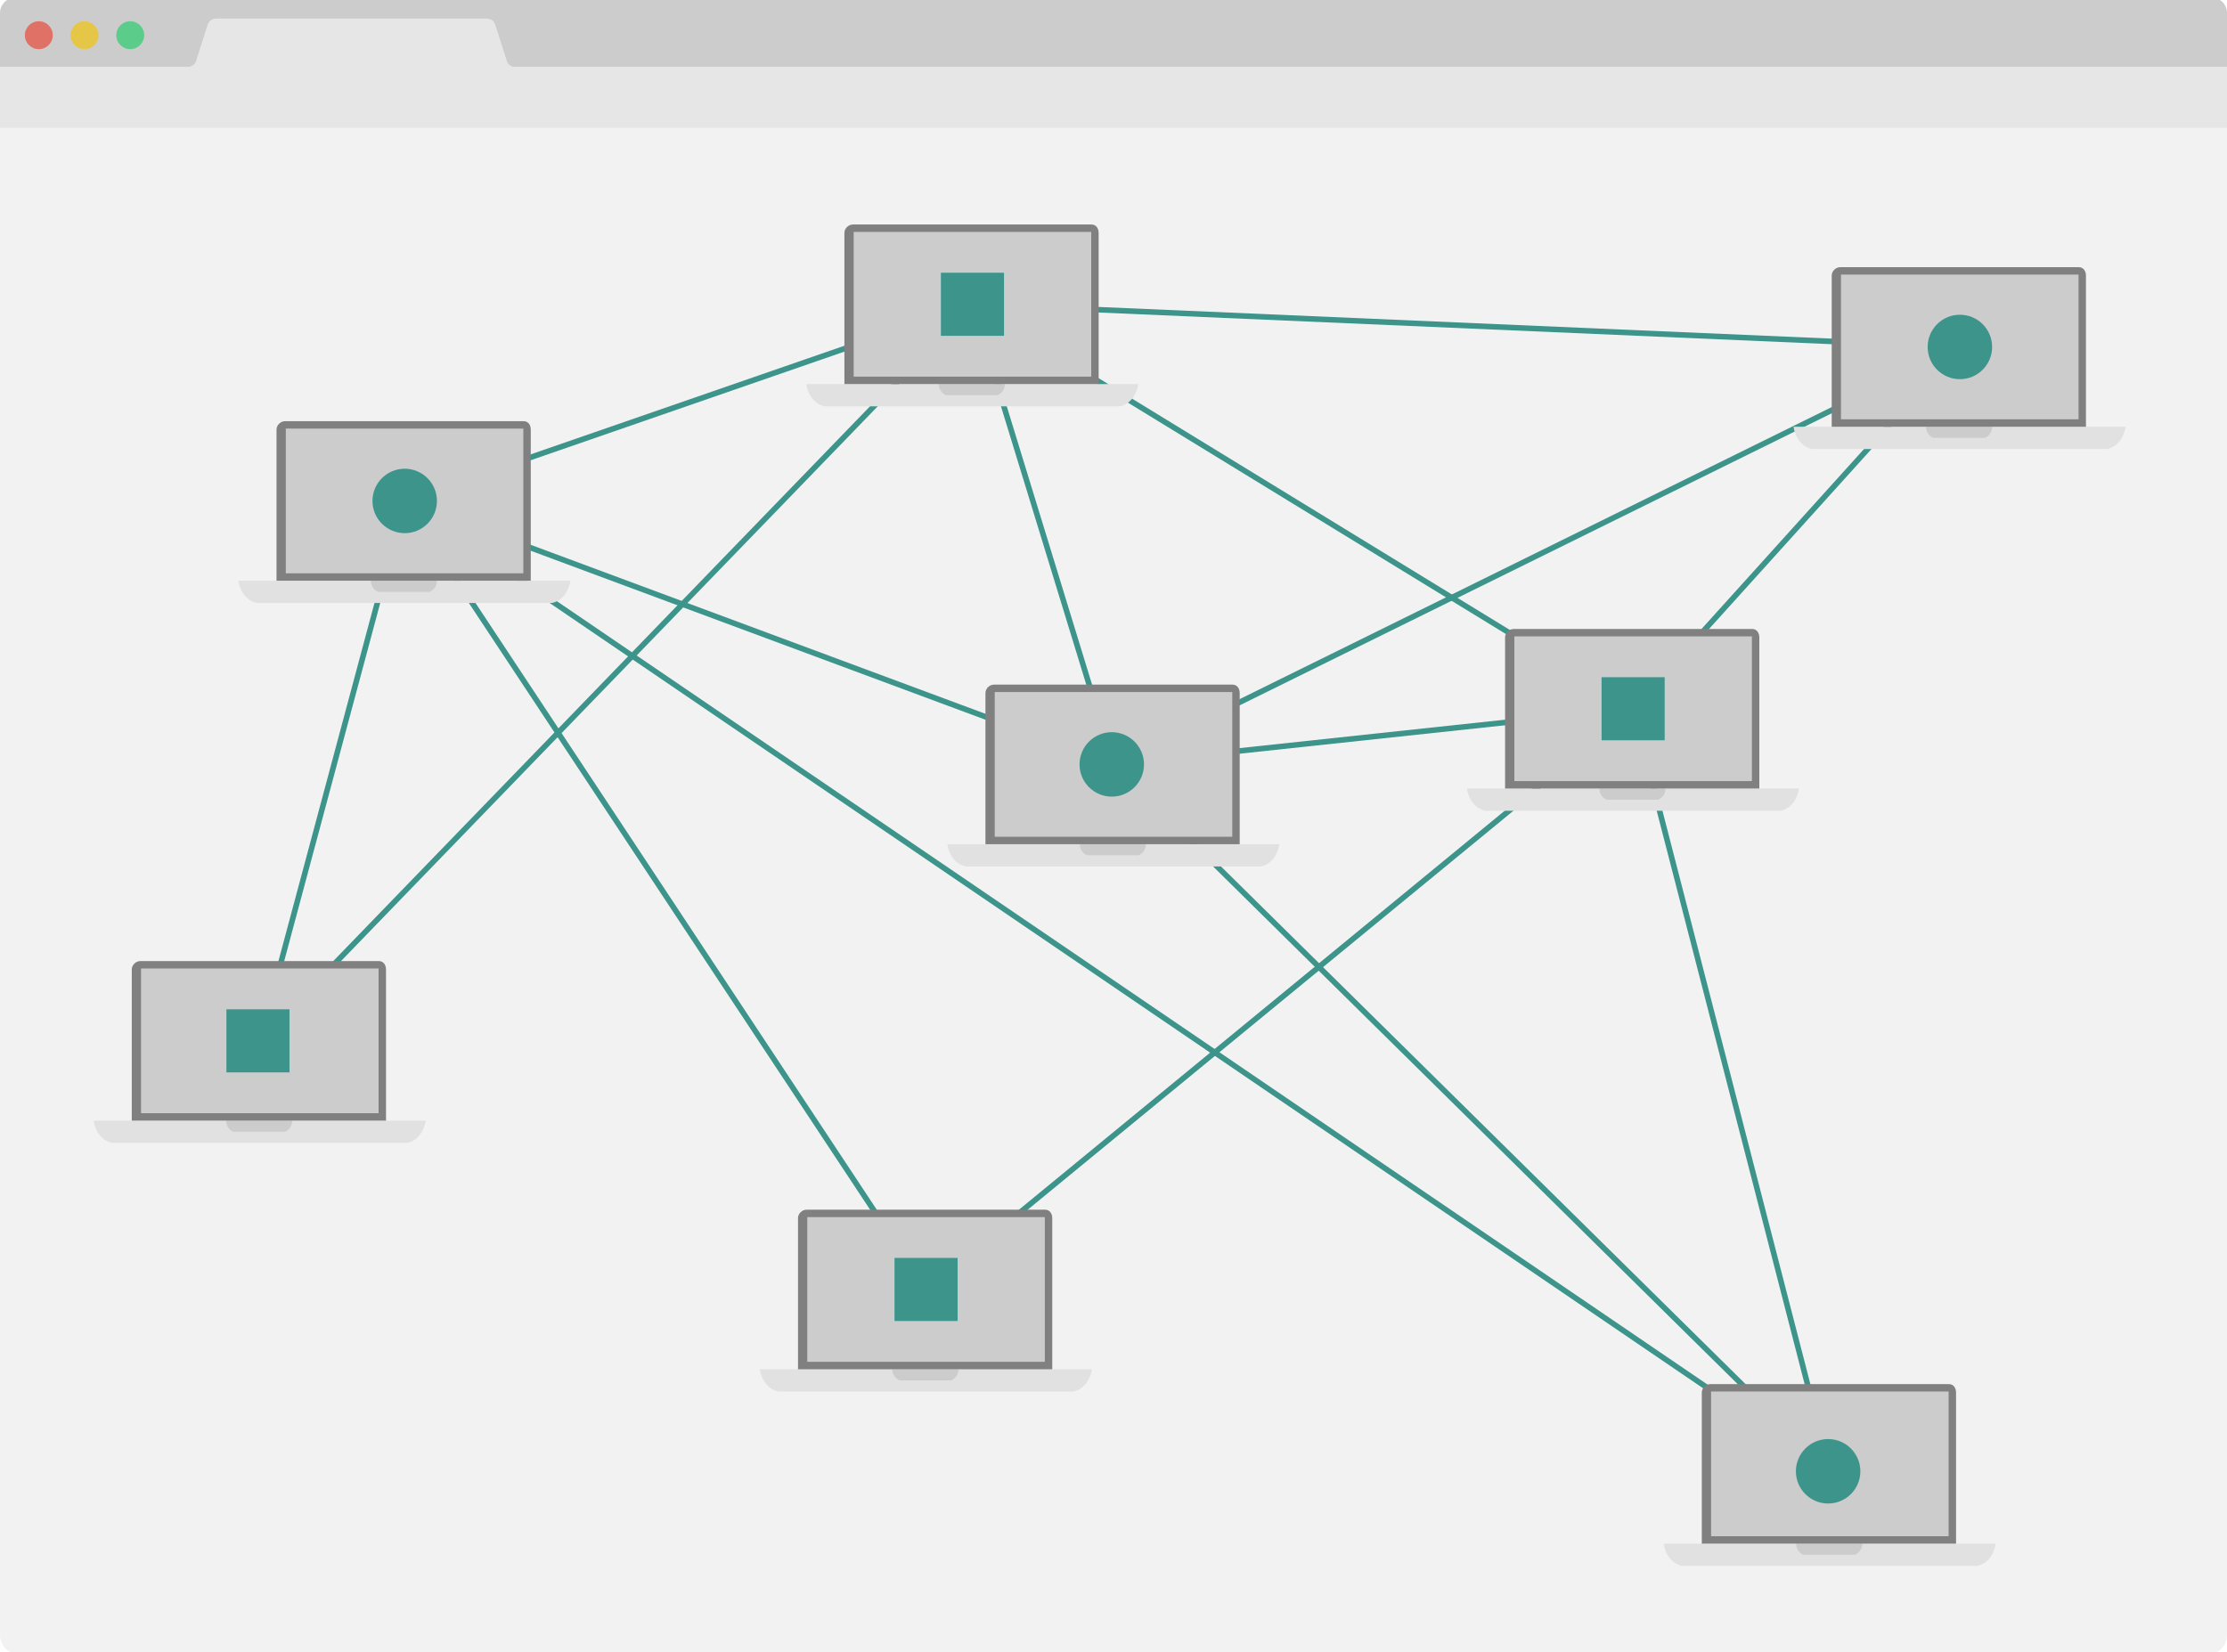
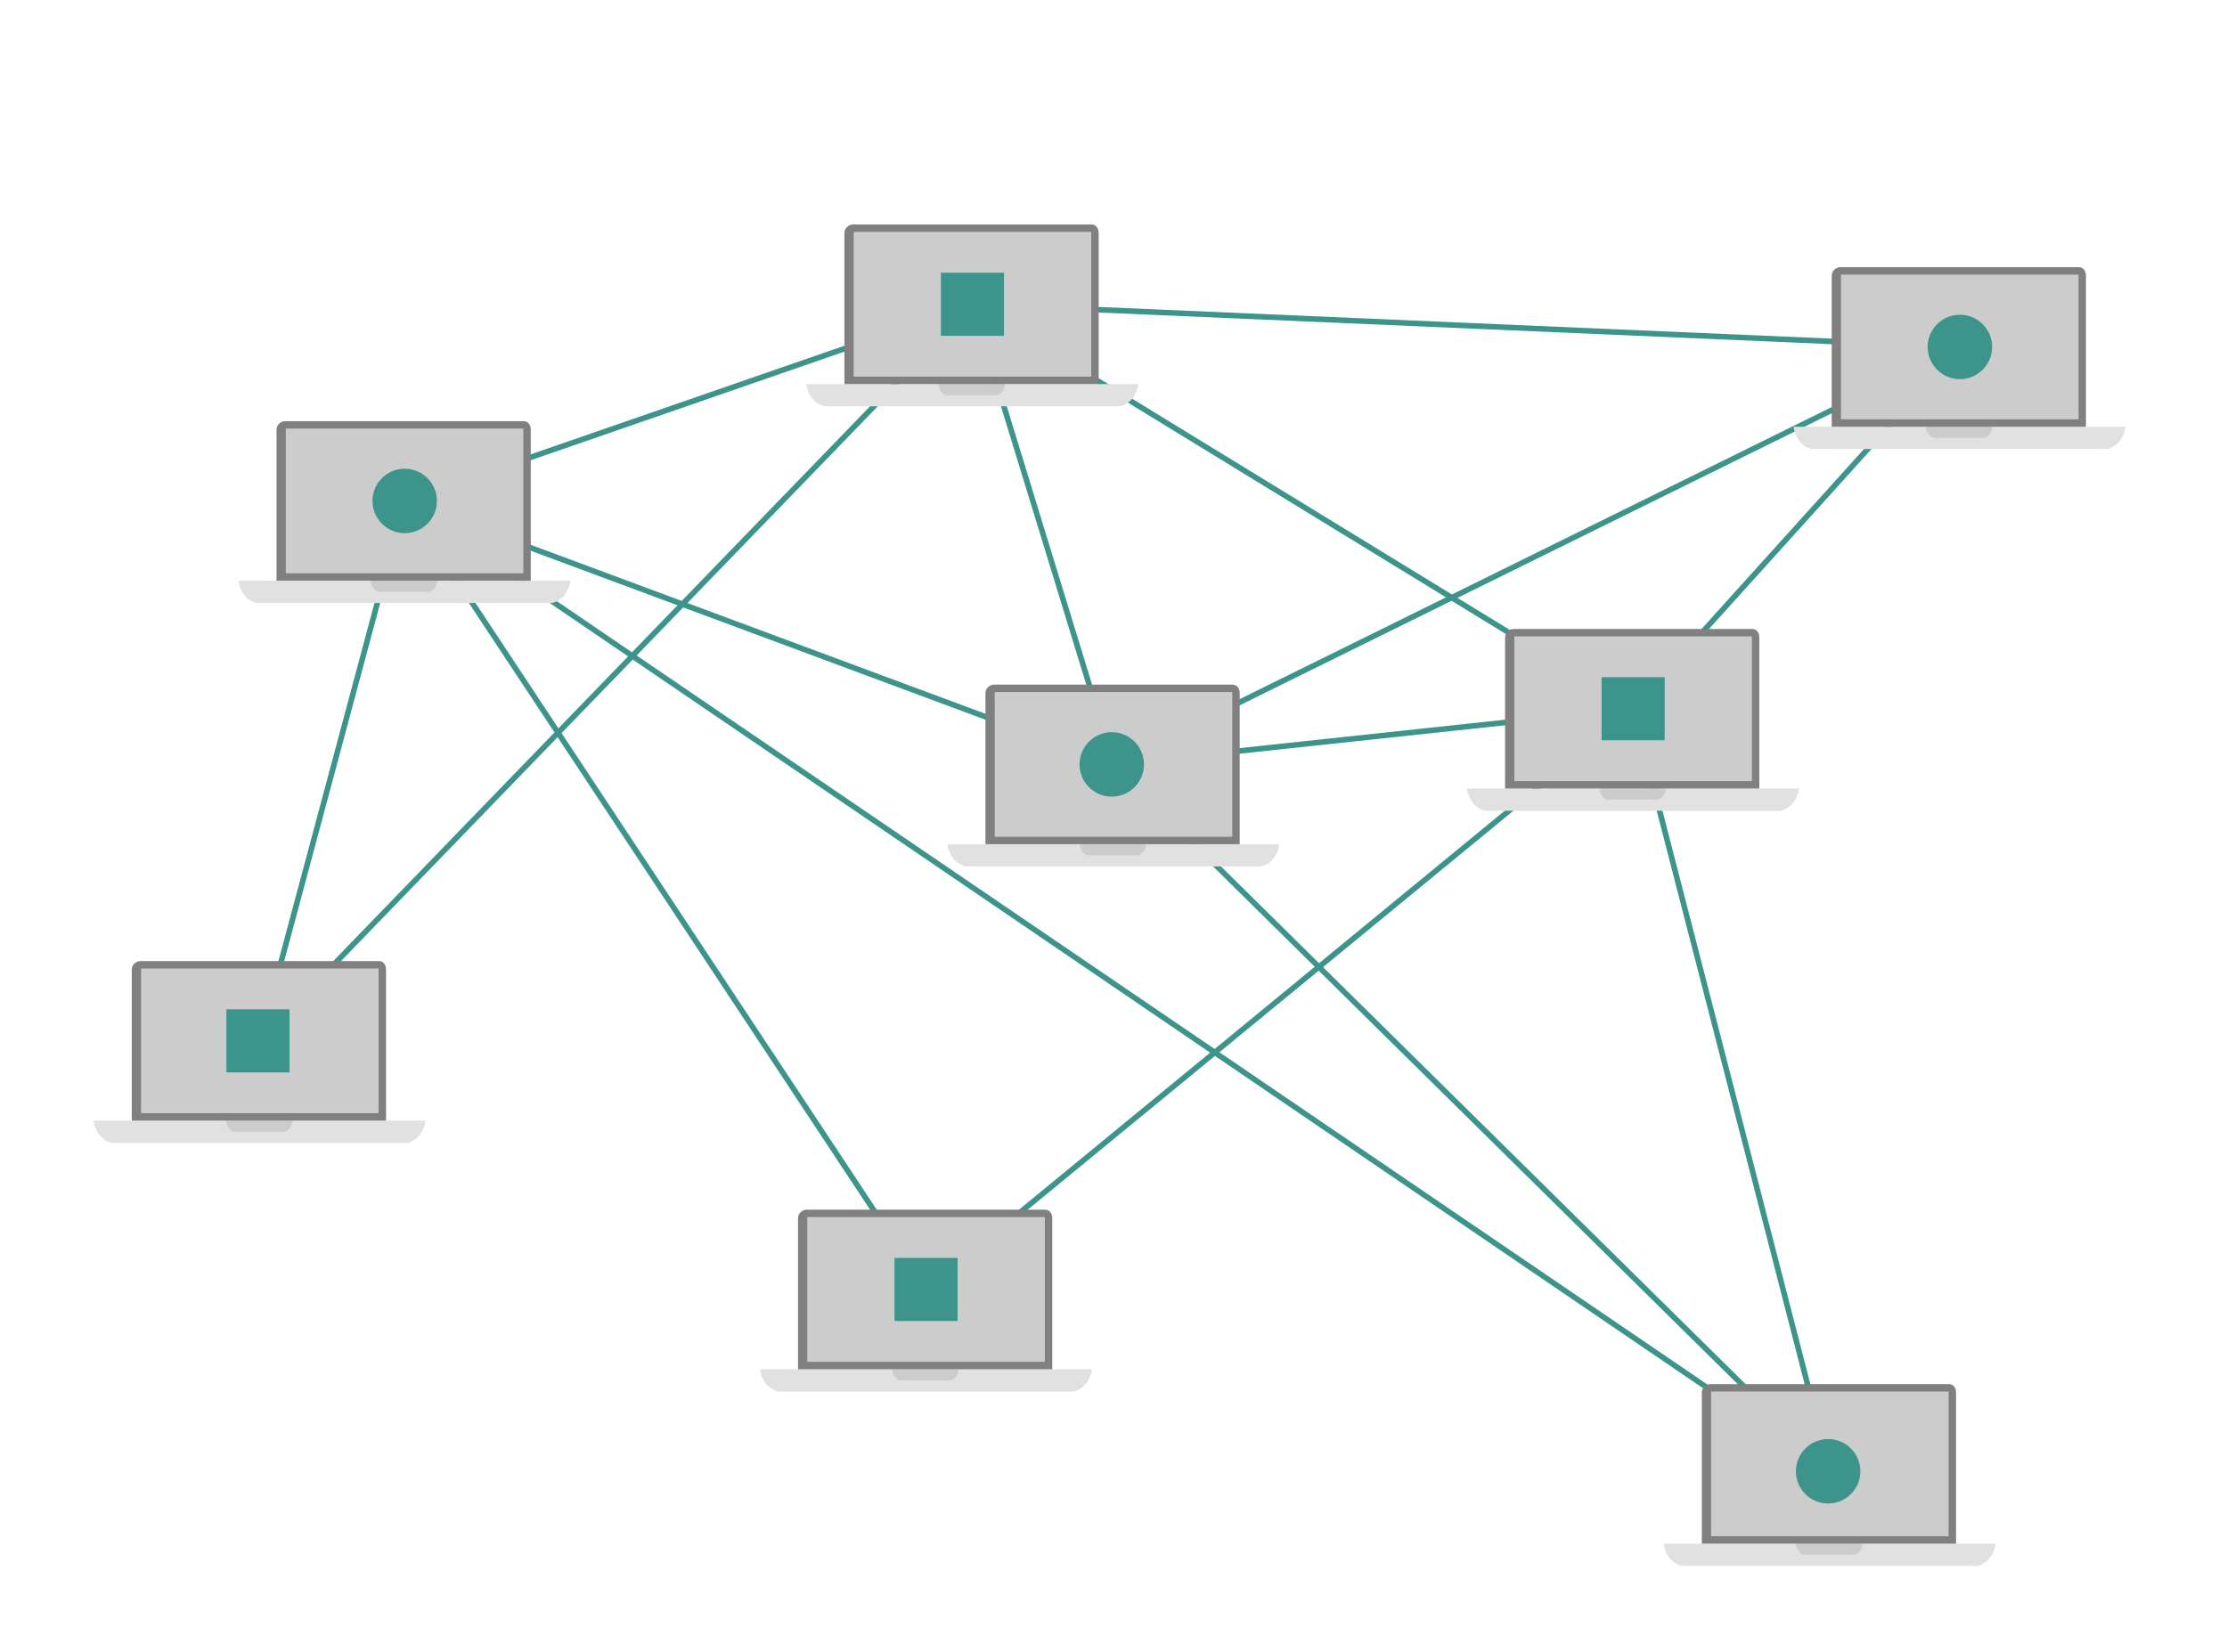
<svg xmlns="http://www.w3.org/2000/svg" version="1.1" id="Layer_1" x="0px" y="0px" width="1200px" height="890px" viewBox="0 0 1200 890" enable-background="new 0 0 1200 890" xml:space="preserve">
-   <path fill="#CCCCCC" d="M1200,36H0V6.99C0,2.578,3.388-1,7.566-1h1184.955C1196.7-1,1200,2.578,1200,6.99V36z" />
-   <circle opacity="0.71" fill="#E74C3C" cx="20.917" cy="18.977" r="7.526" />
-   <circle opacity="0.71" fill="#F1C40F" cx="45.546" cy="18.977" r="7.525" />
-   <circle opacity="0.71" fill="#2ECC71" cx="70.176" cy="18.977" r="7.526" />
-   <path fill="#E6E6E6" d="M266.886,13.359c-0.632-1.901-2.147-3.359-4.794-3.359H116.663c-2.647,0-4.162,1.525-4.794,3.359  l-6.392,20.028C104.927,34.982,102.28,36,102.28,36h174.195c0,0-2.646-0.867-3.196-2.612L266.886,13.359z" />
-   <path fill="#F2F2F2" d="M1200,881.055c0,5.354-3.67,9.945-8.306,9.945H8.394C3.758,891,0,886.409,0,881.055V69h1200V881.055z" />
-   <rect y="36" fill="#E6E6E6" width="1200" height="33" />
  <line fill="none" stroke="#3C948B" stroke-width="3" stroke-miterlimit="10" x1="218.07" y1="270" x2="524.07" y2="164" />
  <line fill="none" stroke="#3C948B" stroke-width="3" stroke-miterlimit="10" x1="218.07" y1="270" x2="600.07" y2="412" />
  <line fill="none" stroke="#3C948B" stroke-width="3" stroke-miterlimit="10" x1="218.07" y1="270" x2="499.07" y2="695" />
  <line fill="none" stroke="#3C948B" stroke-width="3" stroke-miterlimit="10" x1="218.07" y1="270" x2="140.07" y2="561" />
  <line fill="none" stroke="#3C948B" stroke-width="3" stroke-miterlimit="10" x1="140.07" y1="561" x2="524.07" y2="164" />
  <line fill="none" stroke="#3C948B" stroke-width="3" stroke-miterlimit="10" x1="524.07" y1="164" x2="880.07" y2="382" />
  <line fill="none" stroke="#3C948B" stroke-width="3" stroke-miterlimit="10" x1="880.07" y1="382" x2="986.07" y2="793" />
  <line fill="none" stroke="#3C948B" stroke-width="3" stroke-miterlimit="10" x1="600.07" y1="412" x2="986.07" y2="793" />
  <line fill="none" stroke="#3C948B" stroke-width="3" stroke-miterlimit="10" x1="986.07" y1="793" x2="218.07" y2="270" />
  <line fill="none" stroke="#3C948B" stroke-width="3" stroke-miterlimit="10" x1="600.07" y1="412" x2="524.07" y2="164" />
  <line fill="none" stroke="#3C948B" stroke-width="3" stroke-miterlimit="10" x1="880.07" y1="382" x2="600.07" y2="412" />
  <line fill="none" stroke="#3C948B" stroke-width="3" stroke-miterlimit="10" x1="880.07" y1="382" x2="499.07" y2="695" />
  <g>
-     <path fill="#E1E1E1" d="M217.768,313h-89.364c1.921,11,10.017,12,10.017,12h79.347h79.61c0,0,8.096-1,10.017-12H217.768z" />
+     <path fill="#E1E1E1" d="M217.768,313h-89.364c1.922,11,10.018,12,10.018,12h79.347h79.61c0,0,8.096-1,10.017-12H217.768z" />
    <path fill="#CCCCCC" d="M235.43,313h-17.662h-17.917c0,0-0.368,4,3.878,6h14.039h13.785C235.798,317,235.43,313,235.43,313z" />
-     <path fill="#808080" d="M282.153,227h-128.5c-2.443,0-4.653,2.074-4.653,4.551v15.023v7.114V313h137v-59.312v-7.114v-15.023   C286,229.074,284.596,227,282.153,227z" />
+     <path fill="#808080" d="M282.153,227h-128.5c-2.442,0-4.652,2.074-4.652,4.551v15.023v7.114V313h137v-59.312v-7.114v-15.023   C286,229.074,284.596,227,282.153,227z" />
    <rect x="154" y="231" fill="#CCCCCC" width="128" height="78" />
  </g>
  <line fill="none" stroke="#3C948B" stroke-width="3" stroke-miterlimit="10" x1="600.07" y1="412" x2="1056.07" y2="187" />
  <line fill="none" stroke="#3C948B" stroke-width="3" stroke-miterlimit="10" x1="524.07" y1="164" x2="1056.07" y2="187" />
  <line fill="none" stroke="#3C948B" stroke-width="3" stroke-miterlimit="10" x1="880.07" y1="382" x2="1056.07" y2="187" />
  <g>
-     <path fill="#E1E1E1" d="M523.768,207h-89.363c1.921,11,10.017,12,10.017,12h79.347h79.61c0,0,8.096-1,10.017-12H523.768z" />
+     <path fill="#E1E1E1" d="M523.768,207h-89.363c1.921,11,10.018,12,10.018,12h79.347h79.61c0,0,8.096-1,10.017-12H523.768z" />
    <path fill="#CCCCCC" d="M541.43,207h-17.662h-17.917c0,0-0.368,4,3.878,6h14.039h13.785C541.798,211,541.43,207,541.43,207z" />
-     <path fill="#808080" d="M588.152,121H459.653c-2.443,0-4.653,2.074-4.653,4.551v15.023v7.114V207h137v-59.312v-7.114v-15.023   C592,123.074,590.596,121,588.152,121z" />
+     <path fill="#808080" d="M588.152,121H459.653c-2.442,0-4.652,2.074-4.652,4.551v15.023v7.114V207h137v-59.312v-7.114v-15.023   C592,123.074,590.596,121,588.152,121z" />
    <rect x="460" y="125" fill="#CCCCCC" width="128" height="78" />
  </g>
  <g>
-     <path fill="#E1E1E1" d="M879.768,425h-89.363c1.921,11,10.017,12,10.017,12h79.347h79.61c0,0,8.096-1,10.017-12H879.768z" />
+     <path fill="#E1E1E1" d="M879.768,425h-89.363c1.921,11,10.018,12,10.018,12h79.347h79.61c0,0,8.096-1,10.017-12H879.768z" />
    <path fill="#CCCCCC" d="M897.43,425h-17.662h-17.917c0,0-0.368,4,3.878,6h14.039h13.785C897.798,429,897.43,425,897.43,425z" />
-     <path fill="#808080" d="M944.152,339H815.653c-2.443,0-4.653,2.074-4.653,4.551v15.023v7.114V425h137v-59.312v-7.114v-15.023   C948,341.074,946.596,339,944.152,339z" />
+     <path fill="#808080" d="M944.152,339H815.653c-2.442,0-4.652,2.074-4.652,4.551v15.023v7.114V425h137v-59.312v-7.114v-15.023   C948,341.074,946.596,339,944.152,339z" />
    <rect x="816" y="343" fill="#CCCCCC" width="128" height="78" />
  </g>
  <g>
-     <path fill="#E1E1E1" d="M599.768,455h-89.363c1.921,11,10.017,12,10.017,12h79.347h79.61c0,0,8.096-1,10.017-12H599.768z" />
+     <path fill="#E1E1E1" d="M599.768,455h-89.363c1.921,11,10.018,12,10.018,12h79.347h79.61c0,0,8.096-1,10.017-12H599.768z" />
    <path fill="#CCCCCC" d="M617.43,455h-17.662h-17.917c0,0-0.368,4,3.878,6h14.039h13.785C617.798,459,617.43,455,617.43,455z" />
-     <path fill="#808080" d="M664.152,369H535.653c-2.443,0-4.653,2.074-4.653,4.551v15.023v7.114V455h137v-59.312v-7.114v-15.023   C668,371.074,666.596,369,664.152,369z" />
+     <path fill="#808080" d="M664.152,369H535.653c-2.442,0-4.652,2.074-4.652,4.551v15.023v7.114V455h137v-59.312v-7.114v-15.023   C668,371.074,666.596,369,664.152,369z" />
    <rect x="536" y="373" fill="#CCCCCC" width="128" height="78" />
  </g>
  <g>
-     <path fill="#E1E1E1" d="M985.768,832h-89.363c1.921,11,10.017,12,10.017,12h79.347h79.61c0,0,8.096-1,10.017-12H985.768z" />
+     <path fill="#E1E1E1" d="M985.768,832h-89.363c1.921,11,10.018,12,10.018,12h79.347h79.61c0,0,8.096-1,10.017-12H985.768z" />
    <path fill="#CCCCCC" d="M1003.43,832h-17.662h-17.917c0,0-0.368,4,3.878,6h14.039h13.785C1003.798,836,1003.43,832,1003.43,832z" />
-     <path fill="#808080" d="M1050.152,746H921.653c-2.443,0-4.653,2.074-4.653,4.551v15.023v7.113V832h137v-59.312v-7.113v-15.023   C1054,748.074,1052.596,746,1050.152,746z" />
+     <path fill="#808080" d="M1050.152,746H921.653c-2.442,0-4.652,2.074-4.652,4.551v15.023v7.113V832h137v-59.312v-7.112v-15.023   C1054,748.074,1052.596,746,1050.152,746z" />
    <rect x="922" y="750" fill="#CCCCCC" width="128" height="78" />
  </g>
  <g>
-     <path fill="#E1E1E1" d="M498.768,738h-89.363c1.921,11,10.017,12,10.017,12h79.347h79.61c0,0,8.096-1,10.017-12H498.768z" />
+     <path fill="#E1E1E1" d="M498.768,738h-89.363c1.921,11,10.018,12,10.018,12h79.347h79.61c0,0,8.096-1,10.017-12H498.768z" />
    <path fill="#CCCCCC" d="M516.43,738h-17.662h-17.917c0,0-0.368,4,3.878,6h14.039h13.785C516.798,742,516.43,738,516.43,738z" />
-     <path fill="#808080" d="M563.152,652H434.653c-2.443,0-4.653,2.074-4.653,4.551v15.023v7.113V738h137v-59.312v-7.113v-15.023   C567,654.074,565.596,652,563.152,652z" />
+     <path fill="#808080" d="M563.152,652H434.653c-2.442,0-4.652,2.074-4.652,4.551v15.023v7.113V738h137v-59.312v-7.112v-15.023   C567,654.074,565.596,652,563.152,652z" />
    <rect x="435" y="656" fill="#CCCCCC" width="128" height="78" />
  </g>
  <g>
-     <path fill="#E1E1E1" d="M139.768,604H50.404c1.921,11,10.017,12,10.017,12h79.347h79.61c0,0,8.096-1,10.017-12H139.768z" />
+     <path fill="#E1E1E1" d="M139.768,604H50.404c1.922,11,10.018,12,10.018,12h79.347h79.61c0,0,8.096-1,10.017-12H139.768z" />
    <path fill="#CCCCCC" d="M157.43,604h-17.662h-17.917c0,0-0.368,4,3.878,6h14.039h13.785C157.798,608,157.43,604,157.43,604z" />
-     <path fill="#808080" d="M204.152,518H75.653C73.21,518,71,520.074,71,522.551v15.023v7.113V604h137v-59.312v-7.113v-15.023   C208,520.074,206.596,518,204.152,518z" />
+     <path fill="#808080" d="M204.152,518H75.653C73.21,518,71,520.074,71,522.551v15.023v7.113V604h137v-59.312v-7.112v-15.023   C208,520.074,206.596,518,204.152,518z" />
    <rect x="76" y="522" fill="#CCCCCC" width="128" height="78" />
  </g>
  <circle fill="#3C948B" cx="218.07" cy="270" r="17.367" />
  <g>
-     <path fill="#E1E1E1" d="M1055.768,230h-89.363c1.921,11,10.017,12,10.017,12h79.347h79.61c0,0,8.096-1,10.017-12H1055.768z" />
+     <path fill="#E1E1E1" d="M1055.768,230h-89.363c1.921,11,10.018,12,10.018,12h79.347h79.61c0,0,8.096-1,10.017-12H1055.768z" />
    <path fill="#CCCCCC" d="M1073.43,230h-17.662h-17.917c0,0-0.368,4,3.878,6h14.039h13.785C1073.798,234,1073.43,230,1073.43,230z" />
-     <path fill="#808080" d="M1120.152,144H991.653c-2.443,0-4.653,2.074-4.653,4.551v15.023v7.114V230h137v-59.312v-7.114v-15.023   C1124,146.074,1122.596,144,1120.152,144z" />
+     <path fill="#808080" d="M1120.152,144H991.653c-2.442,0-4.652,2.074-4.652,4.551v15.023v7.114V230h137v-59.312v-7.114v-15.023   C1124,146.074,1122.596,144,1120.152,144z" />
    <rect x="992" y="148" fill="#CCCCCC" width="128" height="78" />
  </g>
  <circle fill="#3C948B" cx="1056.07" cy="187" r="17.367" />
  <circle fill="#3C948B" cx="599.07" cy="412" r="17.367" />
  <circle fill="#3C948B" cx="985.07" cy="793" r="17.367" />
  <rect x="507" y="147" fill="#3C948B" width="34" height="34" />
  <rect x="863" y="365" fill="#3C948B" width="34" height="34" />
  <rect x="482" y="678" fill="#3C948B" width="34" height="34" />
  <rect x="122" y="544" fill="#3C948B" width="34" height="34" />
</svg>
